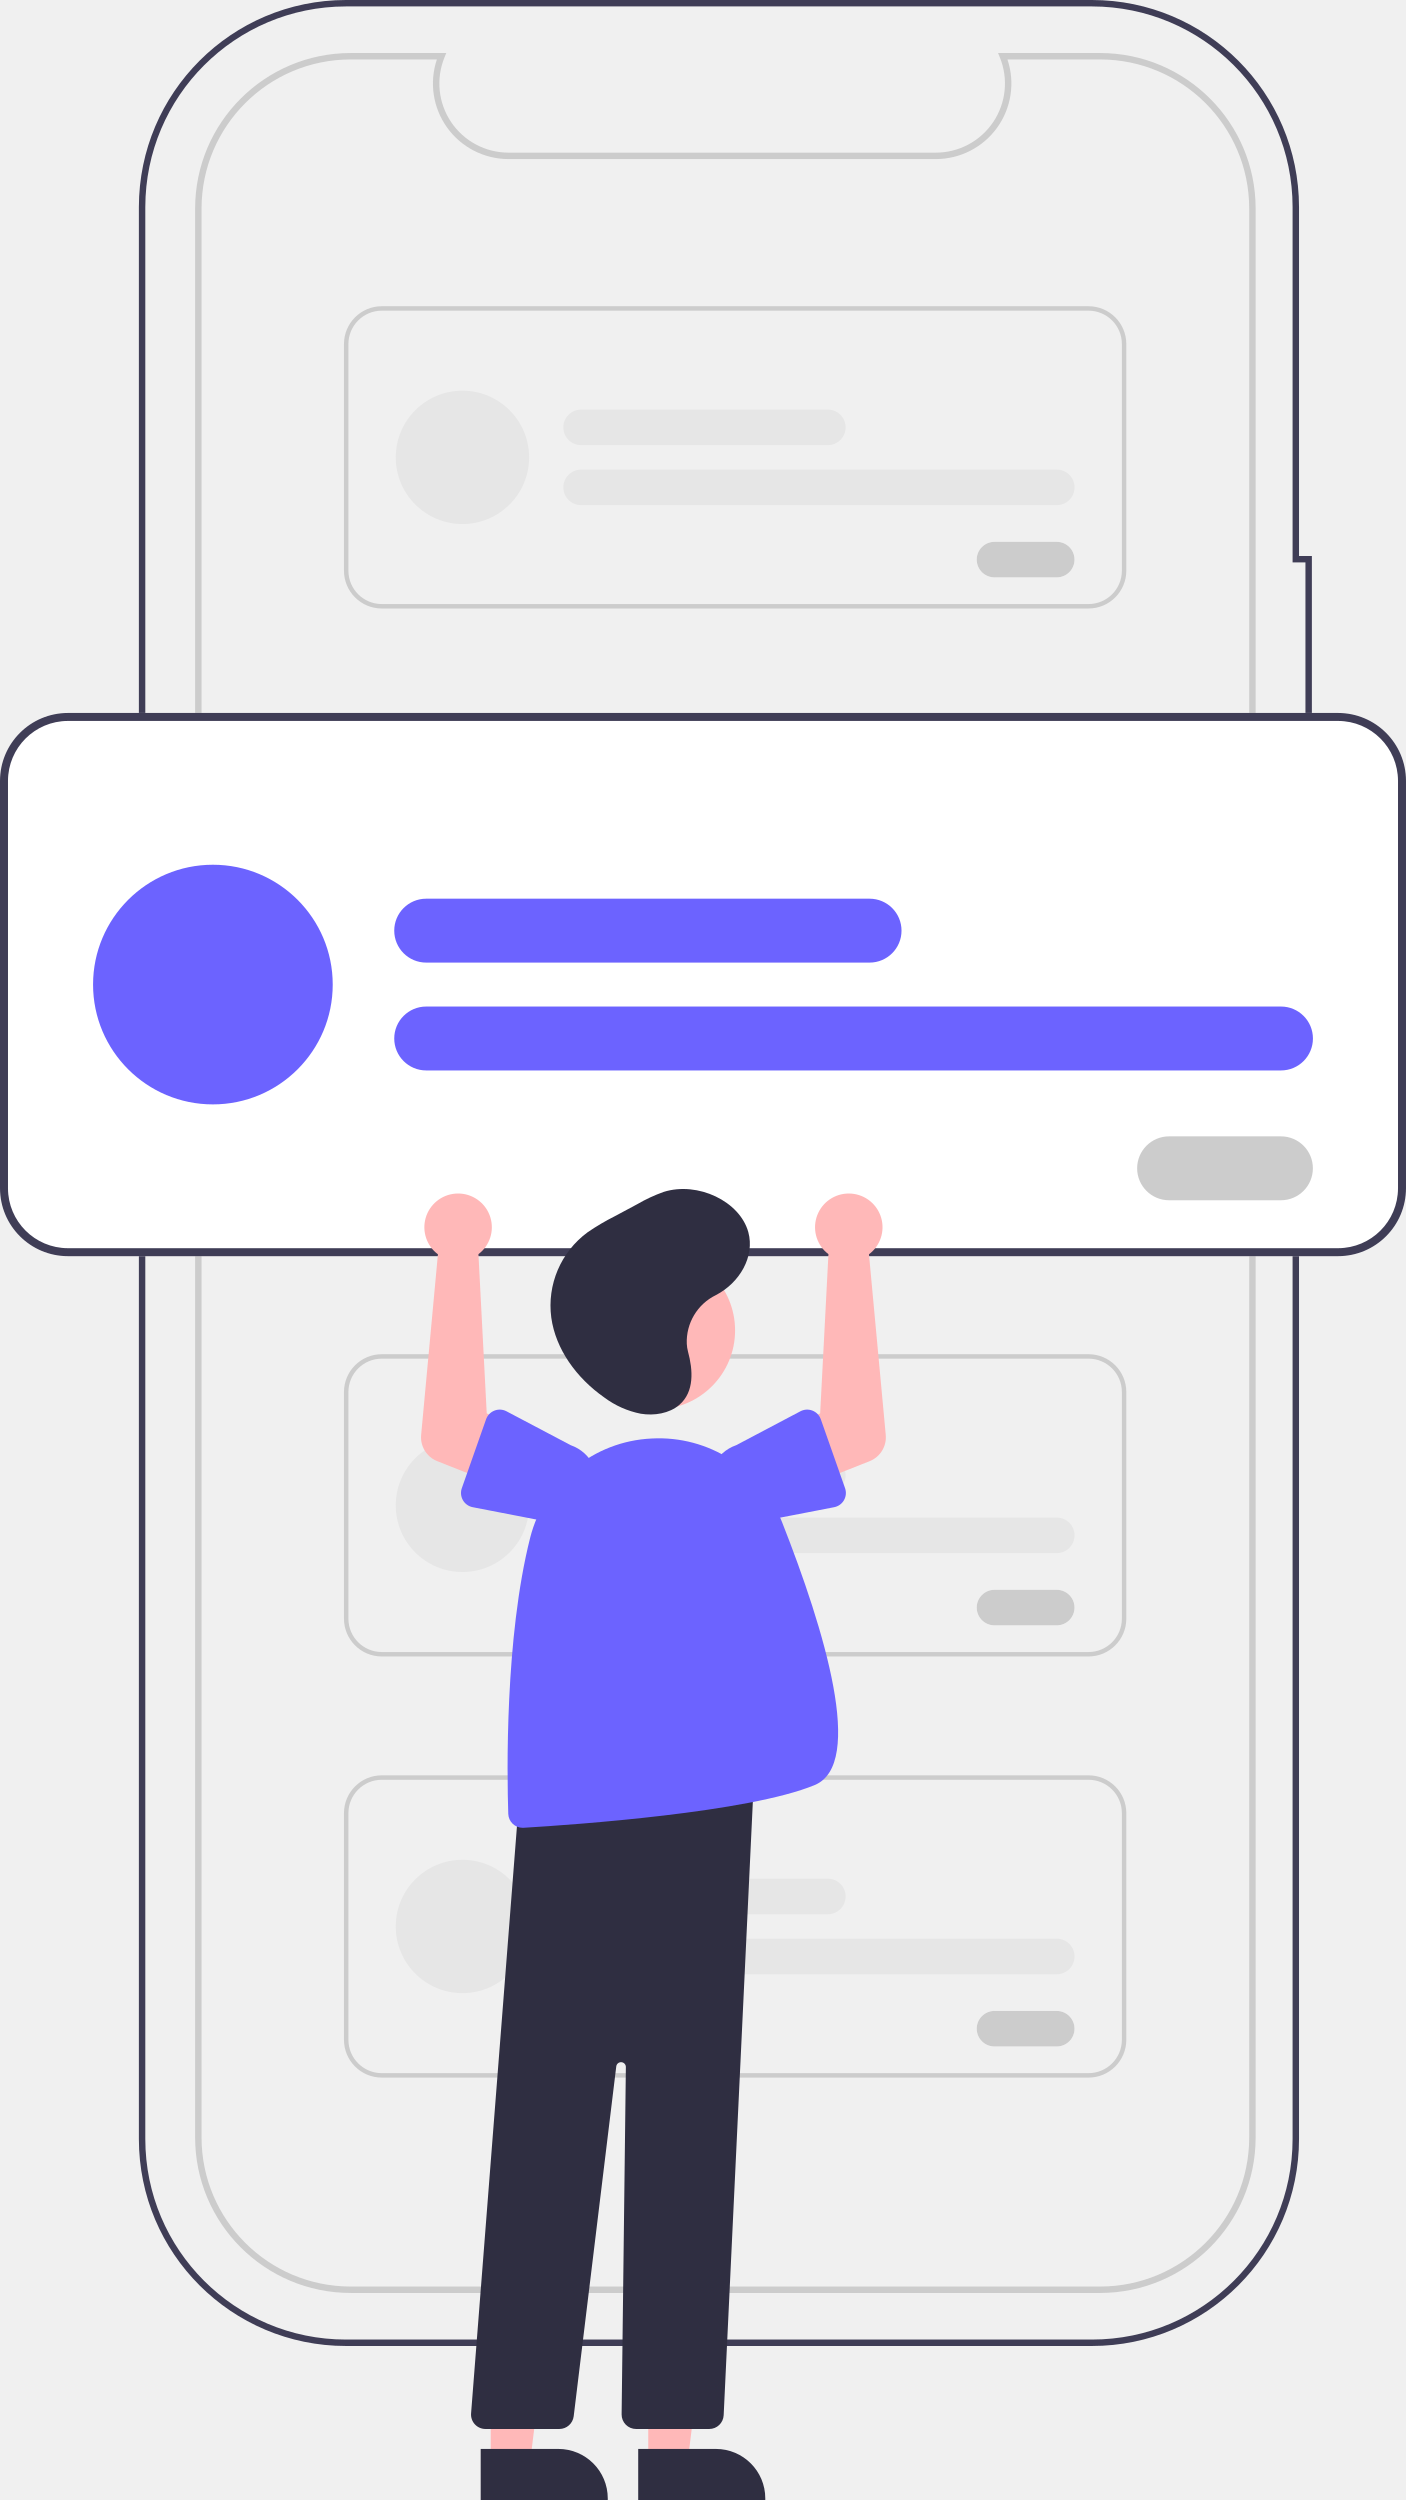
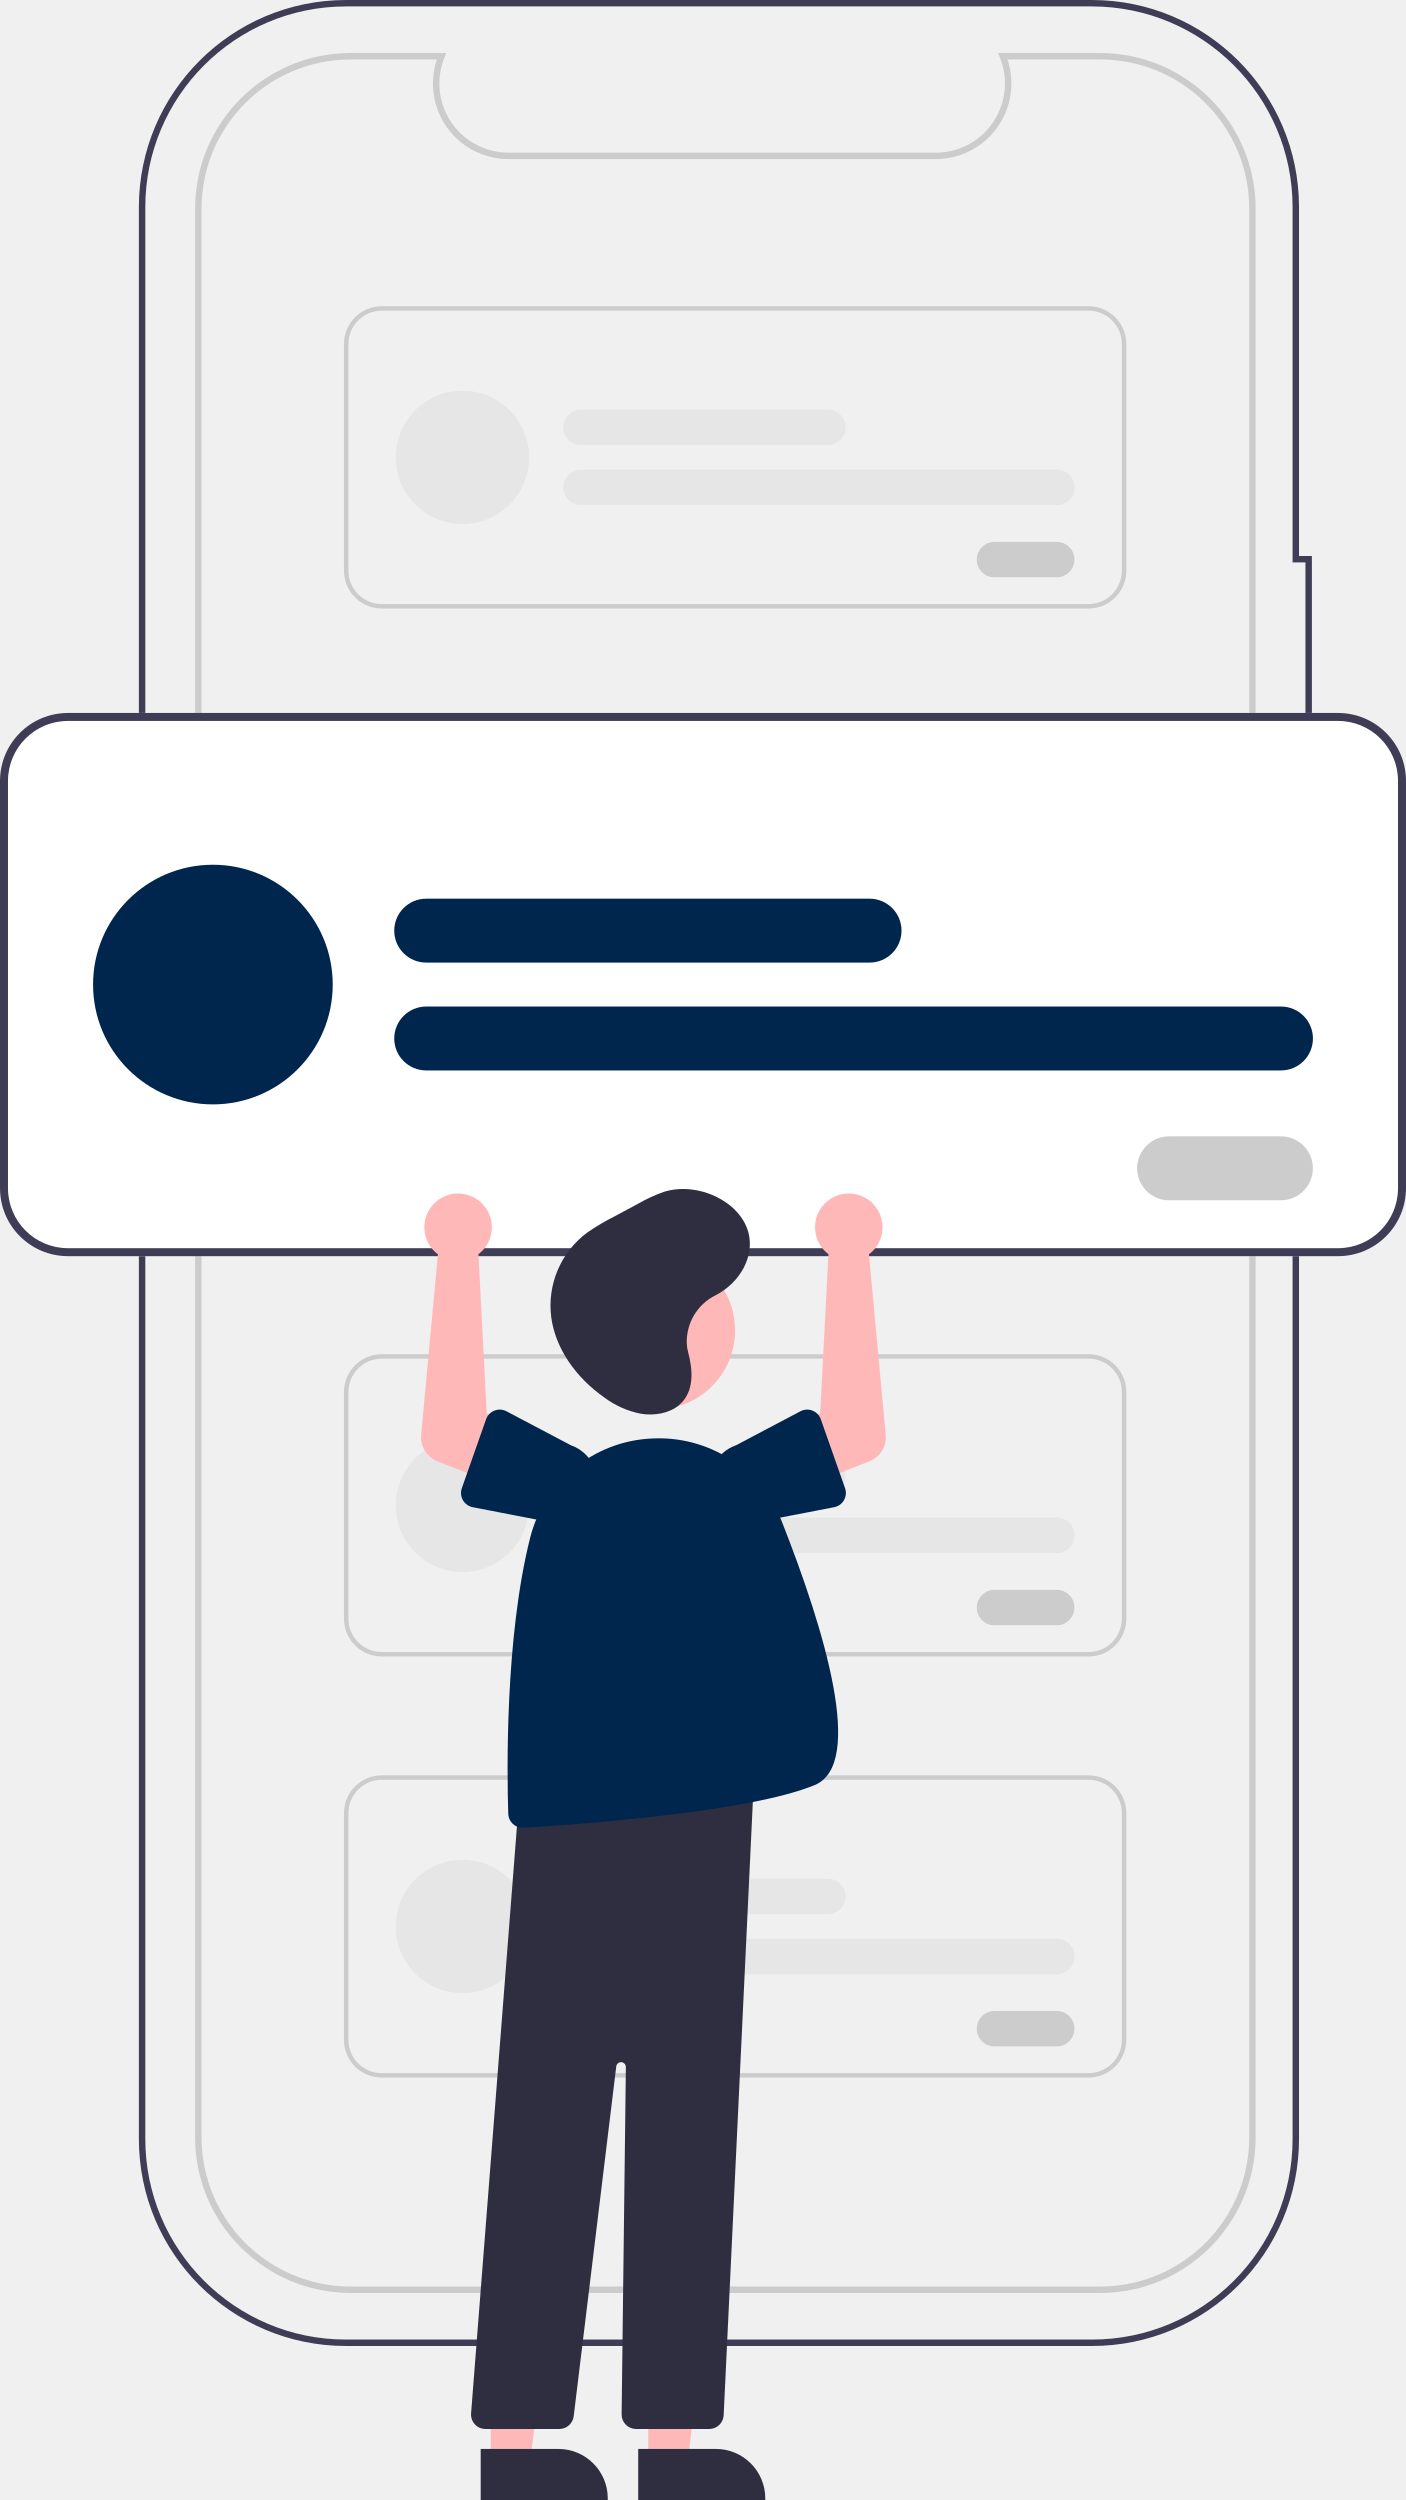
<svg xmlns="http://www.w3.org/2000/svg" data-name="Layer 1" width="437.37" height="777.687" viewBox="0 0 437.37 777.687">
  <path d="M720.542,790.676H488.454a64.402,64.402,0,0,1-64.402-64.402V125.3a64.475,64.475,0,0,1,64.402-64.402H720.541a64.475,64.475,0,0,1,64.402,64.402V233.846h3.999V313.822H784.943V726.275a64.402,64.402,0,0,1-64.401,64.402ZM488.454,62.899a62.472,62.472,0,0,0-62.402,62.402V726.275A62.401,62.401,0,0,0,488.454,788.676H720.541A62.402,62.402,0,0,0,782.943,726.275V311.822h3.999V235.846H782.943V125.3a62.472,62.472,0,0,0-62.402-62.402Z" transform="translate(-380.851 -60.89856)" fill="#3f3d56" />
  <path d="M723.098,774.183H489.898A48.406,48.406,0,0,1,441.548,725.833V125.743A48.406,48.406,0,0,1,489.898,77.393h29.777l-.56,1.377a21.507,21.507,0,0,0,19.904,29.613H671.978a21.507,21.507,0,0,0,19.904-29.613l-.56-1.377h31.777a48.406,48.406,0,0,1,48.35,48.35V725.833A48.405,48.405,0,0,1,723.098,774.183ZM489.898,79.393A46.404,46.404,0,0,0,443.548,125.743V725.833a46.404,46.404,0,0,0,46.35,46.35h233.2a46.403,46.403,0,0,0,46.35-46.35V125.743h0A46.404,46.404,0,0,0,723.098,79.393H694.246a23.508,23.508,0,0,1-22.267,30.99H539.018A23.508,23.508,0,0,1,516.75,79.393Z" transform="translate(-380.851 -60.89856)" fill="#ccc" />
  <path d="M797.098,451.665H401.974a21.147,21.147,0,0,1-21.123-21.123V303.804a21.147,21.147,0,0,1,21.123-21.123H797.098a21.147,21.147,0,0,1,21.123,21.123V430.542A21.147,21.147,0,0,1,797.098,451.665Z" transform="translate(-380.851 -60.89856)" fill="#fff" />
  <path d="M797.098,451.665H401.974a21.147,21.147,0,0,1-21.123-21.123V303.804a21.147,21.147,0,0,1,21.123-21.123H797.098a21.147,21.147,0,0,1,21.123,21.123V430.542A21.147,21.147,0,0,1,797.098,451.665ZM401.974,285.166a18.659,18.659,0,0,0-18.638,18.638V430.542A18.659,18.659,0,0,0,401.974,449.18H797.098a18.659,18.659,0,0,0,18.638-18.638V303.804A18.659,18.659,0,0,0,797.098,285.166Z" transform="translate(-380.851 -60.89856)" fill="#3f3d56" />
-   <path d="M651.351,360.339H513.43a9.94,9.94,0,0,1,0-19.88H651.351a9.94,9.94,0,0,1,0,19.88Z" transform="translate(-380.851 -60.89856)" fill="#6c63ff" />
-   <path d="M779.331,393.887H513.43a9.94,9.94,0,0,1,0-19.88H779.331a9.94,9.94,0,0,1,0,19.88Z" transform="translate(-380.851 -60.89856)" fill="#6c63ff" />
-   <circle cx="66.226" cy="306.274" r="37.276" fill="#6c63ff" />
+   <path d="M651.351,360.339H513.43a9.94,9.94,0,0,1,0-19.88H651.351a9.94,9.94,0,0,1,0,19.88Z" transform="translate(-380.851 -60.89856)" fill="#00264d" />
+   <path d="M779.331,393.887H513.43a9.94,9.94,0,0,1,0-19.88H779.331a9.94,9.94,0,0,1,0,19.88Z" transform="translate(-380.851 -60.89856)" fill="#00264d" />
+   <circle cx="66.226" cy="306.274" r="37.276" fill="#00264d" />
  <path d="M779.316,434.269h-34.791a9.94,9.94,0,1,1,0-19.88h34.791a9.94,9.94,0,1,1,0,19.88Z" transform="translate(-380.851 -60.89856)" fill="#fff" />
  <path d="M779.316,434.269h-34.791a9.94,9.94,0,1,1,0-19.88h34.791a9.94,9.94,0,1,1,0,19.88Z" transform="translate(-380.851 -60.89856)" fill="#ccc" />
  <path d="M719.467,250.188H499.605A11.767,11.767,0,0,1,487.851,238.434v-70.522a11.767,11.767,0,0,1,11.754-11.754H719.467a11.767,11.767,0,0,1,11.754,11.754v70.522A11.767,11.767,0,0,1,719.467,250.188ZM499.605,157.541a10.383,10.383,0,0,0-10.371,10.371v70.522a10.383,10.383,0,0,0,10.371,10.371H719.467a10.383,10.383,0,0,0,10.371-10.371v-70.522A10.383,10.383,0,0,0,719.467,157.541Z" transform="translate(-380.851 -60.89856)" fill="#ccc" />
  <path d="M638.368,199.37H561.623a5.531,5.531,0,0,1,0-11.062h76.745a5.531,5.531,0,0,1,0,11.062Z" transform="translate(-380.851 -60.89856)" fill="#e6e6e6" />
  <path d="M709.581,218.038h-147.958a5.531,5.531,0,0,1,0-11.062h147.958a5.531,5.531,0,1,1,0,11.062Z" transform="translate(-380.851 -60.89856)" fill="#e6e6e6" />
  <circle cx="143.851" cy="142.274" r="20.742" fill="#e6e6e6" />
  <path d="M709.573,240.508H690.214a5.531,5.531,0,1,1,0-11.062h19.359a5.531,5.531,0,0,1,0,11.062Z" transform="translate(-380.851 -60.89856)" fill="#fff" />
  <path d="M709.573,240.508H690.214a5.531,5.531,0,1,1,0-11.062h19.359a5.531,5.531,0,0,1,0,11.062Z" transform="translate(-380.851 -60.89856)" fill="#ccc" />
  <path d="M719.467,576.188H499.605A11.767,11.767,0,0,1,487.851,564.434v-70.522a11.767,11.767,0,0,1,11.754-11.754H719.467a11.767,11.767,0,0,1,11.754,11.754v70.522A11.767,11.767,0,0,1,719.467,576.188ZM499.605,483.541a10.383,10.383,0,0,0-10.371,10.371v70.522a10.383,10.383,0,0,0,10.371,10.371H719.467a10.383,10.383,0,0,0,10.371-10.371v-70.522A10.383,10.383,0,0,0,719.467,483.541Z" transform="translate(-380.851 -60.89856)" fill="#ccc" />
  <path d="M638.368,525.37H561.623a5.531,5.531,0,0,1,0-11.062h76.745a5.531,5.531,0,0,1,0,11.062Z" transform="translate(-380.851 -60.89856)" fill="#e6e6e6" />
  <path d="M709.581,544.038h-147.958a5.531,5.531,0,0,1,0-11.062h147.958a5.531,5.531,0,1,1,0,11.062Z" transform="translate(-380.851 -60.89856)" fill="#e6e6e6" />
  <circle cx="143.851" cy="468.274" r="20.742" fill="#e6e6e6" />
  <path d="M709.573,566.508H690.214a5.531,5.531,0,1,1,0-11.062h19.359a5.531,5.531,0,0,1,0,11.062Z" transform="translate(-380.851 -60.89856)" fill="#fff" />
  <path d="M709.573,566.508H690.214a5.531,5.531,0,1,1,0-11.062h19.359a5.531,5.531,0,0,1,0,11.062Z" transform="translate(-380.851 -60.89856)" fill="#ccc" />
  <path d="M719.467,707.188H499.605A11.767,11.767,0,0,1,487.851,695.434v-70.522a11.767,11.767,0,0,1,11.754-11.754H719.467a11.767,11.767,0,0,1,11.754,11.754v70.522A11.767,11.767,0,0,1,719.467,707.188ZM499.605,614.541a10.383,10.383,0,0,0-10.371,10.371v70.522a10.383,10.383,0,0,0,10.371,10.371H719.467a10.383,10.383,0,0,0,10.371-10.371v-70.522A10.383,10.383,0,0,0,719.467,614.541Z" transform="translate(-380.851 -60.89856)" fill="#ccc" />
  <path d="M638.368,656.37H561.623a5.531,5.531,0,0,1,0-11.062h76.745a5.531,5.531,0,0,1,0,11.062Z" transform="translate(-380.851 -60.89856)" fill="#e6e6e6" />
  <path d="M709.581,675.038h-147.958a5.531,5.531,0,0,1,0-11.062h147.958a5.531,5.531,0,1,1,0,11.062Z" transform="translate(-380.851 -60.89856)" fill="#e6e6e6" />
  <circle cx="143.851" cy="599.274" r="20.742" fill="#e6e6e6" />
  <path d="M709.573,697.508H690.214a5.531,5.531,0,1,1,0-11.062h19.359a5.531,5.531,0,0,1,0,11.062Z" transform="translate(-380.851 -60.89856)" fill="#fff" />
  <path d="M709.573,697.508H690.214a5.531,5.531,0,1,1,0-11.062h19.359a5.531,5.531,0,0,1,0,11.062Z" transform="translate(-380.851 -60.89856)" fill="#ccc" />
  <polygon points="201.657 765.803 213.917 765.803 219.749 718.515 201.655 718.516 201.657 765.803" fill="#ffb8b8" />
  <path d="M579.381,822.699l24.144-.001h.001a15.386,15.386,0,0,1,15.386,15.386v.5l-39.531.001Z" transform="translate(-380.851 -60.89856)" fill="#2f2e41" />
  <polygon points="152.657 765.803 164.917 765.803 170.749 718.515 152.655 718.516 152.657 765.803" fill="#ffb8b8" />
  <path d="M530.381,822.699l24.144-.001h.001a15.386,15.386,0,0,1,15.386,15.386v.5l-39.531.001Z" transform="translate(-380.851 -60.89856)" fill="#2f2e41" />
  <circle cx="204.104" cy="413.861" r="24.561" fill="#ffb8b8" />
  <path d="M601.471,816.496H578.721a4.5,4.5,0,0,1-4.5-4.555l1.322-108.031a1.5,1.5,0,0,0-2.989-.2L559.313,812.54a4.504,4.504,0,0,1-4.467,3.956H531.877a4.5,4.5,0,0,1-4.486-4.851l15.167-194.075.412-.045,72.629-7.844-9.633,202.528A4.495,4.495,0,0,1,601.471,816.496Z" transform="translate(-380.851 -60.89856)" fill="#2f2e41" />
-   <path d="M543.442,629.484a4.496,4.496,0,0,1-4.484-4.358c-.396-12.271-1.076-54.732,6.822-85.905a40.924,40.924,0,0,1,37.793-30.839h0a41.179,41.179,0,0,1,40.559,26.023c13.275,33.703,25.818,75.246,10.181,81.762-20.495,8.539-74.523,12.346-90.594,13.309Q543.58,629.484,543.442,629.484Z" transform="translate(-380.851 -60.89856)" fill="#6c63ff" />
+   <path d="M543.442,629.484a4.496,4.496,0,0,1-4.484-4.358c-.396-12.271-1.076-54.732,6.822-85.905a40.924,40.924,0,0,1,37.793-30.839h0a41.179,41.179,0,0,1,40.559,26.023c13.275,33.703,25.818,75.246,10.181,81.762-20.495,8.539-74.523,12.346-90.594,13.309Q543.58,629.484,543.442,629.484Z" transform="translate(-380.851 -60.89856)" fill="#00264d" />
  <path d="M637.314,449.936a10.525,10.525,0,0,0,1.246,1.093l-2.578,49.526-10.724,5.491,6.171,17.268,19.93-7.875a8,8,0,0,0,5.026-8.181l-5.221-56.179a10.497,10.497,0,1,0-13.849-1.143Z" transform="translate(-380.851 -60.89856)" fill="#ffb8b8" />
-   <path d="M636.185,502.399l7.544,21.439a4.5,4.5,0,0,1-3.389,5.912l-22.245,4.308a12.497,12.497,0,0,1-8.228-23.602l19.974-10.543a4.5,4.5,0,0,1,6.344,2.486Z" transform="translate(-380.851 -60.89856)" fill="#6c63ff" />
+   <path d="M636.185,502.399l7.544,21.439a4.5,4.5,0,0,1-3.389,5.912l-22.245,4.308a12.497,12.497,0,0,1-8.228-23.602l19.974-10.543a4.5,4.5,0,0,1,6.344,2.486Z" transform="translate(-380.851 -60.89856)" fill="#00264d" />
  <path d="M530.927,449.936a10.526,10.526,0,0,1-1.246,1.093l2.578,49.526,10.724,5.491-6.171,17.268L516.883,515.438a8,8,0,0,1-5.026-8.181l5.221-56.179a10.497,10.497,0,1,1,13.849-1.143Z" transform="translate(-380.851 -60.89856)" fill="#ffb8b8" />
-   <path d="M534.659,499.703a4.495,4.495,0,0,1,3.741.21l19.974,10.543a12.497,12.497,0,0,1-8.228,23.602l-22.245-4.308a4.5,4.5,0,0,1-3.389-5.912l7.544-21.439A4.495,4.495,0,0,1,534.659,499.703Z" transform="translate(-380.851 -60.89856)" fill="#6c63ff" />
+   <path d="M534.659,499.703a4.495,4.495,0,0,1,3.741.21l19.974,10.543a12.497,12.497,0,0,1-8.228,23.602l-22.245-4.308a4.5,4.5,0,0,1-3.389-5.912l7.544-21.439A4.495,4.495,0,0,1,534.659,499.703Z" transform="translate(-380.851 -60.89856)" fill="#00264d" />
  <path d="M594.494,478.946a16.143,16.143,0,0,1,9.041-15.168c7.466-3.854,12.156-12.075,10.101-19.582-2.631-9.609-15.709-15.841-26.305-12.535a48.565,48.565,0,0,0-8.261,3.839l-6.923,3.711a71.727,71.727,0,0,0-8.534,5.038A28.315,28.315,0,0,0,552.342,470.78c1.363,9.769,7.761,18.727,16.518,24.861a27.937,27.937,0,0,0,11.319,5.031c4.198.692,8.87-.094,11.939-2.705,4.796-4.079,4.301-10.911,2.75-16.616A12.09,12.09,0,0,1,594.494,478.946Z" transform="translate(-380.851 -60.89856)" fill="#2f2e41" />
</svg>
